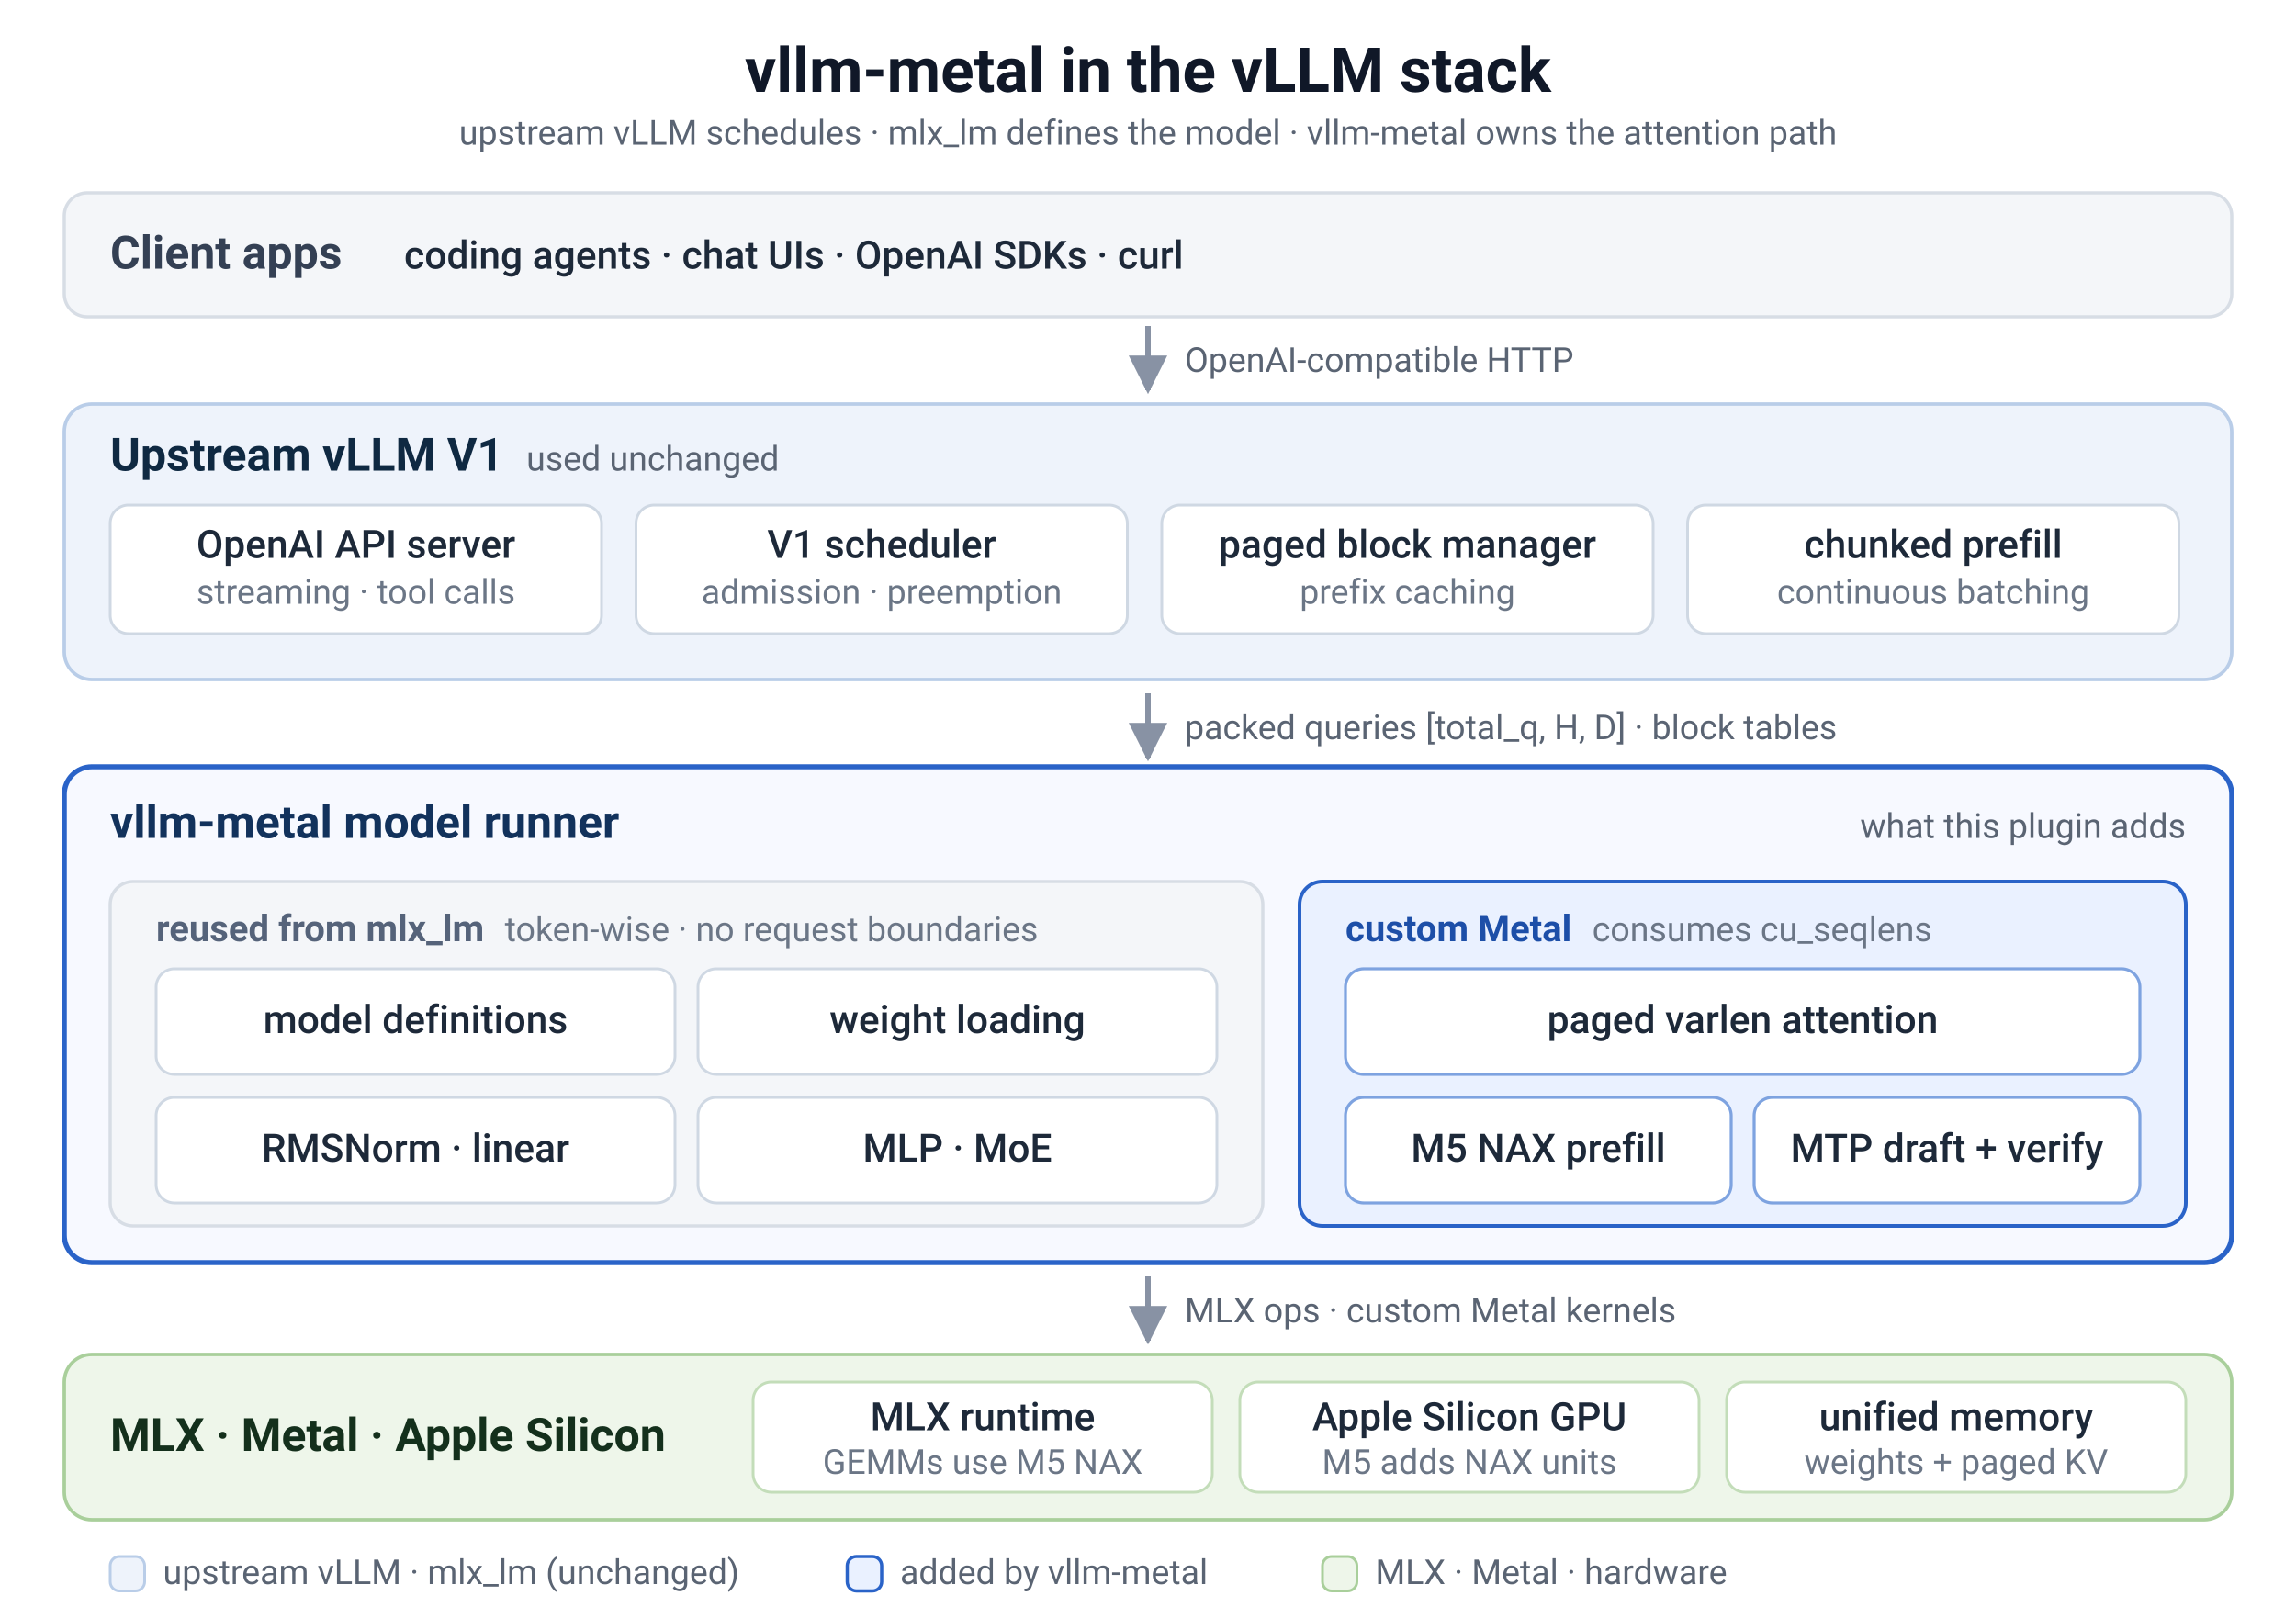
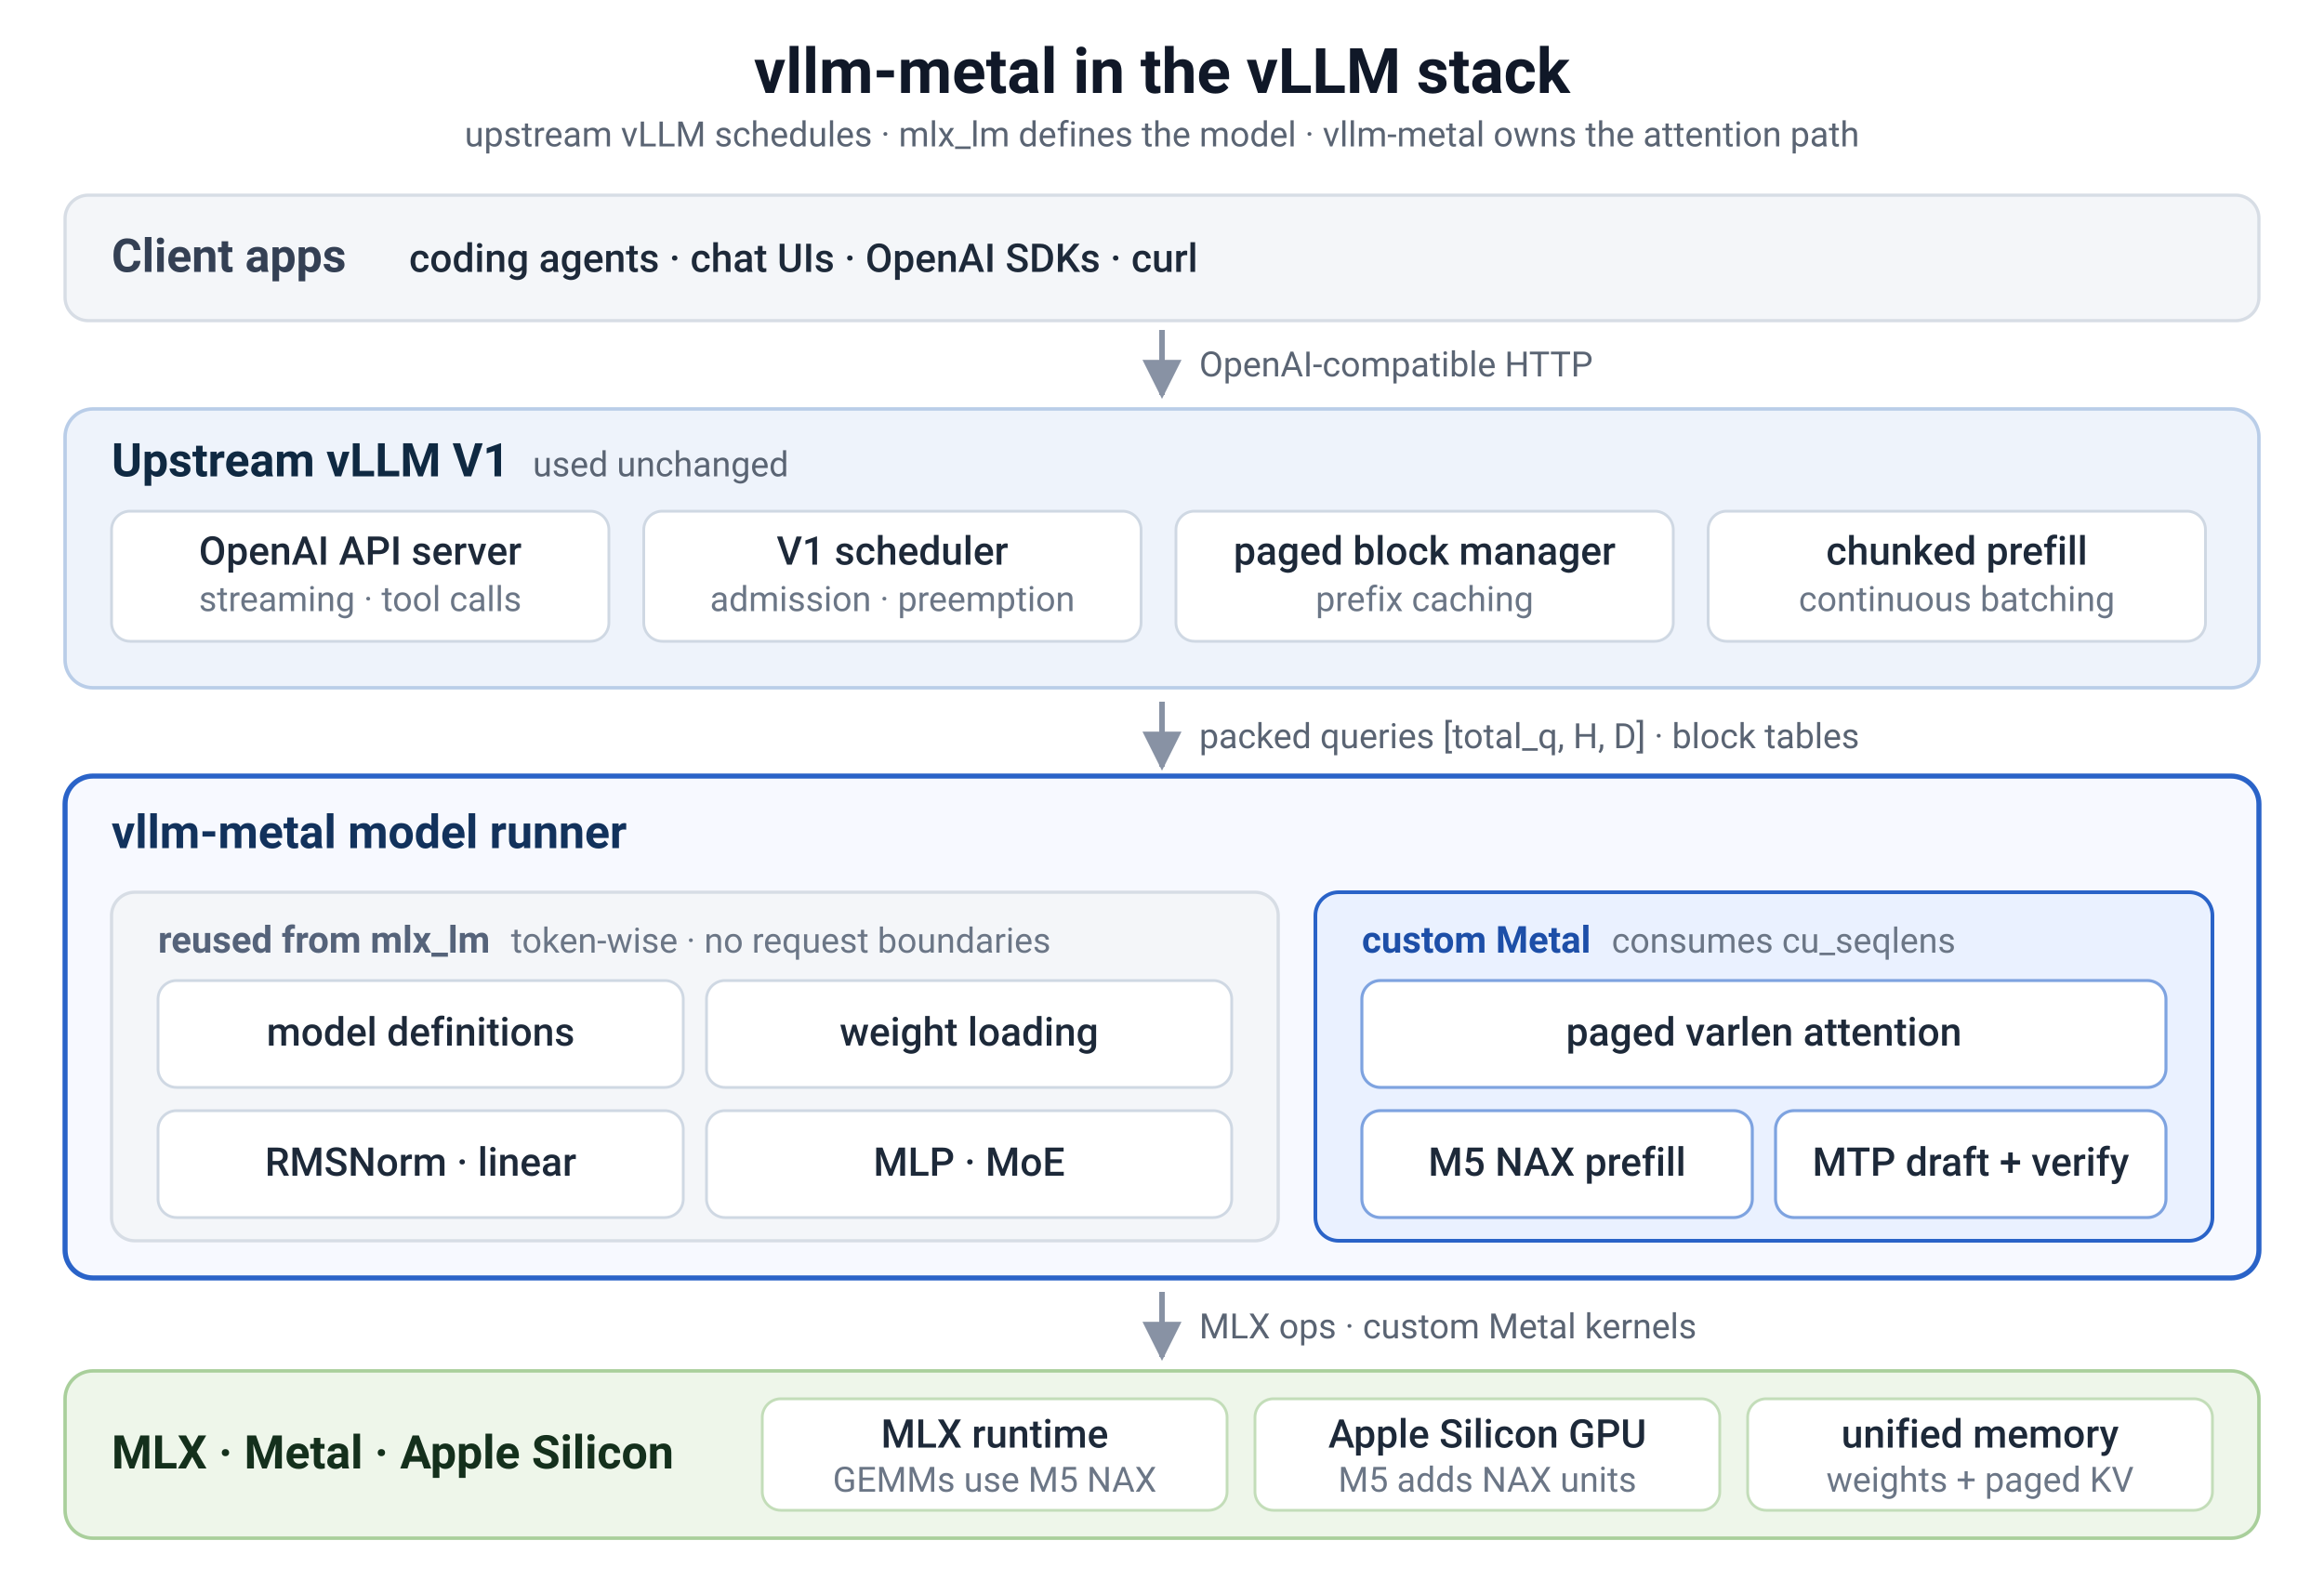
- <svg xmlns="http://www.w3.org/2000/svg" viewBox="0 0 1000 700" role="img" aria-labelledby="figTitle figDesc">
+ <svg xmlns="http://www.w3.org/2000/svg" viewBox="0 0 1000 680" role="img" aria-labelledby="figTitle figDesc">
  <style>
    .box { fill: #ffffff; stroke: #cfd8e3; stroke-width: 1.2; }
    .t   { font: 500 17px system-ui, -apple-system, "Segoe UI", Roboto, Helvetica, Arial, sans-serif; fill: #1d2939; }
    .t2  { font: 400 15px system-ui, -apple-system, "Segoe UI", Roboto, Helvetica, Arial, sans-serif; fill: #6b7686; }
    .band  { font: 700 20px system-ui, -apple-system, "Segoe UI", Roboto, Helvetica, Arial, sans-serif; }
    .panel { font: 700 16px system-ui, -apple-system, "Segoe UI", Roboto, Helvetica, Arial, sans-serif; }
    .note { font: 400 15px system-ui, -apple-system, "Segoe UI", Roboto, Helvetica, Arial, sans-serif; fill: #5a6473; }
    .h1  { font: 700 27px system-ui, -apple-system, "Segoe UI", Roboto, Helvetica, Arial, sans-serif; fill: #101828; }
  </style>
  <defs>
    <marker id="ar" viewBox="0 0 10 10" refX="9" refY="5" markerWidth="7" markerHeight="7" orient="auto">
      <path d="M0 0 L10 5 L0 10 z" fill="#8892a4" />
    </marker>
  </defs>
-   <rect x="0" y="0" width="1000" height="700" fill="#ffffff" />
+   <rect x="0" y="0" width="1000" height="680" fill="#ffffff" />
  <text class="h1" x="500" y="40" text-anchor="middle">vllm-metal in the vLLM stack</text>
  <text class="note" x="500" y="63" text-anchor="middle">upstream vLLM schedules · mlx_lm defines the model · vllm-metal owns the attention path</text>
  <rect x="28" y="84" width="944" height="54" rx="10" fill="#f4f6f9" stroke="#d7dde5" stroke-width="1.4" />
  <text class="band" x="48" y="117" fill="#344054">Client apps</text>
  <text class="t" x="176" y="117" fill="#5a6473">coding agents · chat UIs · OpenAI SDKs · curl</text>
  <line x1="500" y1="142" x2="500" y2="170" stroke="#8892a4" stroke-width="2.4" marker-end="url(#ar)" />
  <text class="note" x="516" y="162">OpenAI-compatible HTTP</text>
  <rect x="28" y="176" width="944" height="120" rx="12" fill="#eef3fb" stroke="#b9cde8" stroke-width="1.5" />
  <text class="band" x="48" y="205" fill="#0f2942">Upstream vLLM V1<tspan class="note" dx="10">used unchanged</tspan>
  </text>
  <rect class="box" x="48" y="220" width="214" height="56" rx="8" />
  <text class="t" x="155" y="243" text-anchor="middle">OpenAI API server</text>
  <text class="t2" x="155" y="263" text-anchor="middle">streaming · tool calls</text>
  <rect class="box" x="277" y="220" width="214" height="56" rx="8" />
  <text class="t" x="384" y="243" text-anchor="middle">V1 scheduler</text>
  <text class="t2" x="384" y="263" text-anchor="middle">admission · preemption</text>
  <rect class="box" x="506" y="220" width="214" height="56" rx="8" />
  <text class="t" x="613" y="243" text-anchor="middle">paged block manager</text>
  <text class="t2" x="613" y="263" text-anchor="middle">prefix caching</text>
  <rect class="box" x="735" y="220" width="214" height="56" rx="8" />
  <text class="t" x="842" y="243" text-anchor="middle">chunked prefill</text>
  <text class="t2" x="842" y="263" text-anchor="middle">continuous batching</text>
  <line x1="500" y1="302" x2="500" y2="330" stroke="#8892a4" stroke-width="2.4" marker-end="url(#ar)" />
  <text class="note" x="516" y="322">packed queries [total_q, H, D] · block tables</text>
  <rect x="28" y="334" width="944" height="216" rx="12" fill="#f7f9ff" stroke="#2a63c8" stroke-width="2.2" />
  <text class="band" x="48" y="365" fill="#12325c">vllm-metal model runner</text>
-   <text class="note" x="952" y="365" text-anchor="end">what this plugin adds</text>
  <rect x="48" y="384" width="502" height="150" rx="10" fill="#f4f6f9" stroke="#d7dde5" stroke-width="1.4" />
  <text class="panel" x="68" y="410" fill="#55637a">reused from mlx_lm<tspan class="t2" dx="9">token-wise · no request boundaries</tspan>
  </text>
  <rect class="box" x="68" y="422" width="226" height="46" rx="8" />
  <text class="t" x="181" y="450" text-anchor="middle">model definitions</text>
  <rect class="box" x="304" y="422" width="226" height="46" rx="8" />
  <text class="t" x="417" y="450" text-anchor="middle">weight loading</text>
  <rect class="box" x="68" y="478" width="226" height="46" rx="8" />
  <text class="t" x="181" y="506" text-anchor="middle">RMSNorm · linear</text>
  <rect class="box" x="304" y="478" width="226" height="46" rx="8" />
  <text class="t" x="417" y="506" text-anchor="middle">MLP · MoE</text>
  <rect x="566" y="384" width="386" height="150" rx="10" fill="#eaf1ff" stroke="#2a63c8" stroke-width="1.6" />
  <text class="panel" x="586" y="410" fill="#1d4fa8">custom Metal<tspan class="t2" dx="9">consumes cu_seqlens</tspan>
  </text>
  <rect x="586" y="422" width="346" height="46" rx="8" fill="#ffffff" stroke="#7ea3e0" stroke-width="1.3" />
  <text class="t" x="759" y="450" text-anchor="middle" fill="#12325c">paged varlen attention</text>
  <rect x="586" y="478" width="168" height="46" rx="8" fill="#ffffff" stroke="#7ea3e0" stroke-width="1.3" />
  <text class="t" x="670" y="506" text-anchor="middle" fill="#12325c">M5 NAX prefill</text>
  <rect x="764" y="478" width="168" height="46" rx="8" fill="#ffffff" stroke="#7ea3e0" stroke-width="1.3" />
  <text class="t" x="848" y="506" text-anchor="middle" fill="#12325c">MTP draft + verify</text>
  <line x1="500" y1="556" x2="500" y2="584" stroke="#8892a4" stroke-width="2.4" marker-end="url(#ar)" />
  <text class="note" x="516" y="576">MLX ops · custom Metal kernels</text>
  <rect x="28" y="590" width="944" height="72" rx="12" fill="#eef6ea" stroke="#a9cf9b" stroke-width="1.5" />
  <text class="band" x="48" y="632" fill="#14301c">MLX · Metal · Apple Silicon</text>
  <rect x="328" y="602" width="200" height="48" rx="8" fill="#ffffff" stroke="#c3ddb9" stroke-width="1.2" />
  <text class="t" x="428" y="623" text-anchor="middle">MLX runtime</text>
  <text class="t2" x="428" y="642" text-anchor="middle">GEMMs use M5 NAX</text>
  <rect x="540" y="602" width="200" height="48" rx="8" fill="#ffffff" stroke="#c3ddb9" stroke-width="1.2" />
  <text class="t" x="640" y="623" text-anchor="middle">Apple Silicon GPU</text>
  <text class="t2" x="640" y="642" text-anchor="middle">M5 adds NAX units</text>
  <rect x="752" y="602" width="200" height="48" rx="8" fill="#ffffff" stroke="#c3ddb9" stroke-width="1.2" />
  <text class="t" x="852" y="623" text-anchor="middle">unified memory</text>
  <text class="t2" x="852" y="642" text-anchor="middle">weights + paged KV</text>
-   <rect x="48" y="678" width="15" height="15" rx="4" fill="#eef3fb" stroke="#b9cde8" stroke-width="1.2" />
-   <text class="note" x="71" y="690">upstream vLLM · mlx_lm (unchanged)</text>
-   <rect x="369" y="678" width="15" height="15" rx="4" fill="#eaf1ff" stroke="#2a63c8" stroke-width="1.4" />
-   <text class="note" x="392" y="690">added by vllm-metal</text>
-   <rect x="576" y="678" width="15" height="15" rx="4" fill="#eef6ea" stroke="#a9cf9b" stroke-width="1.2" />
-   <text class="note" x="599" y="690">MLX · Metal · hardware</text>
</svg>
